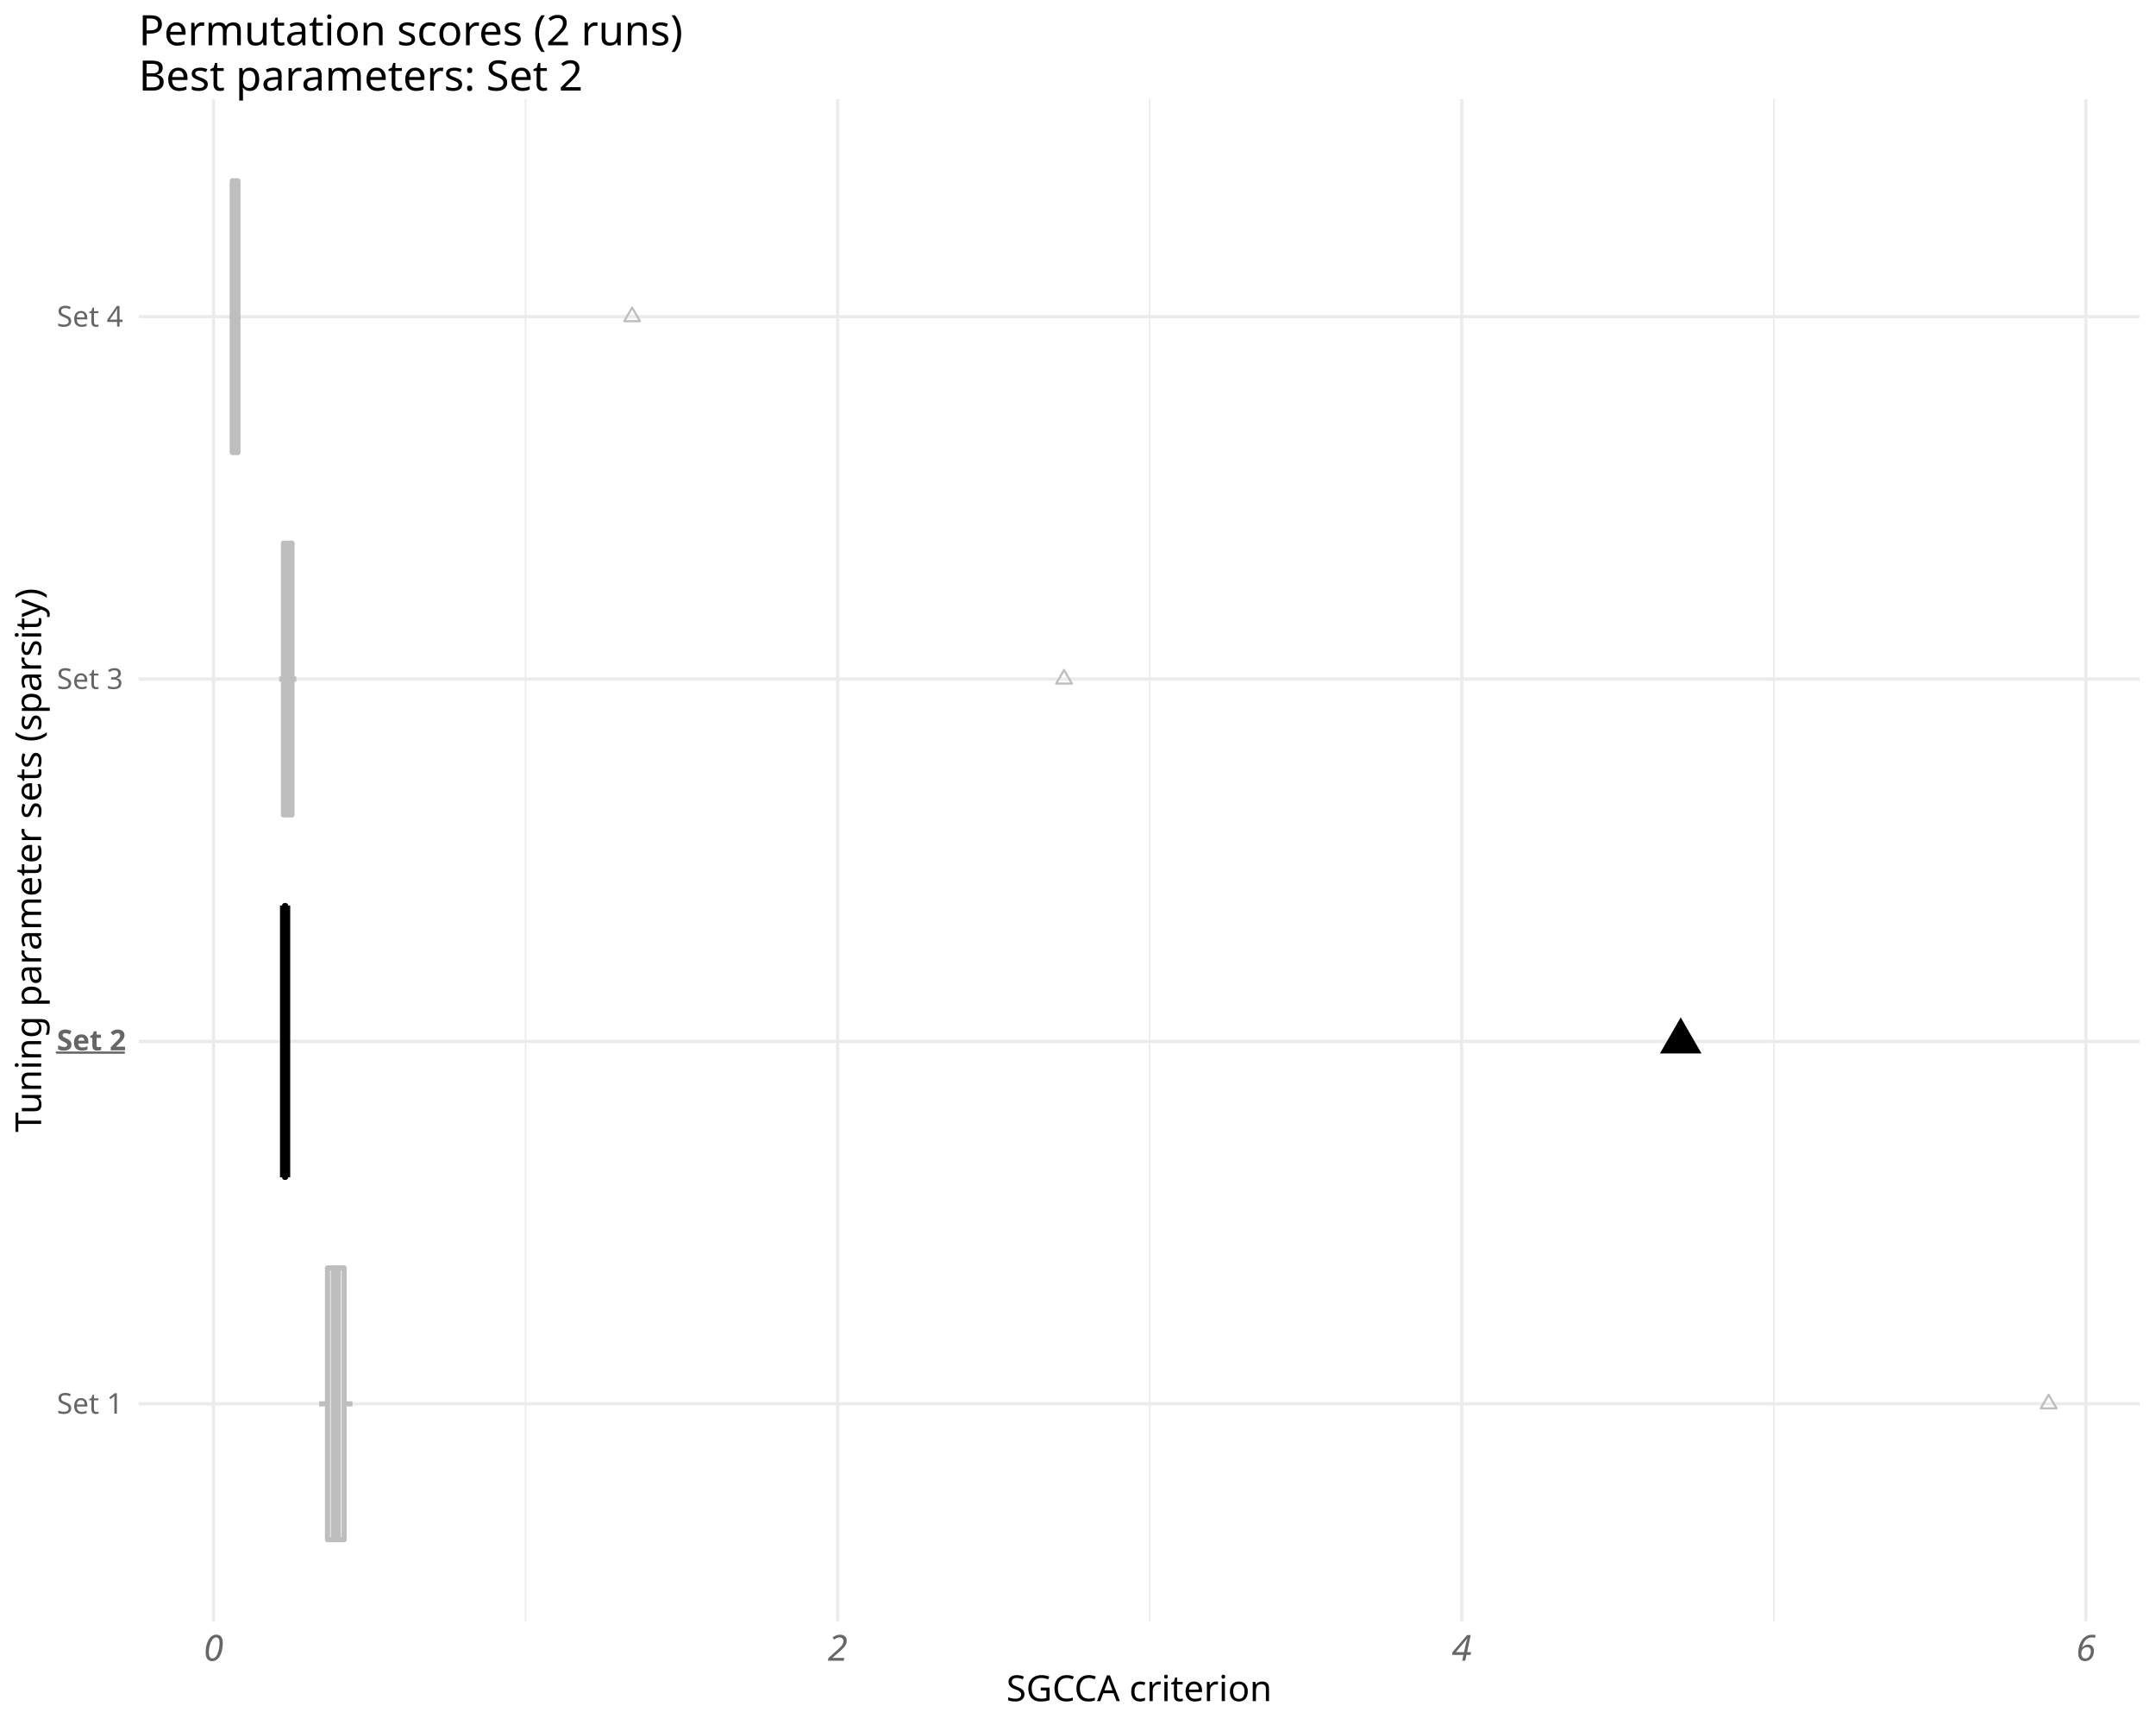
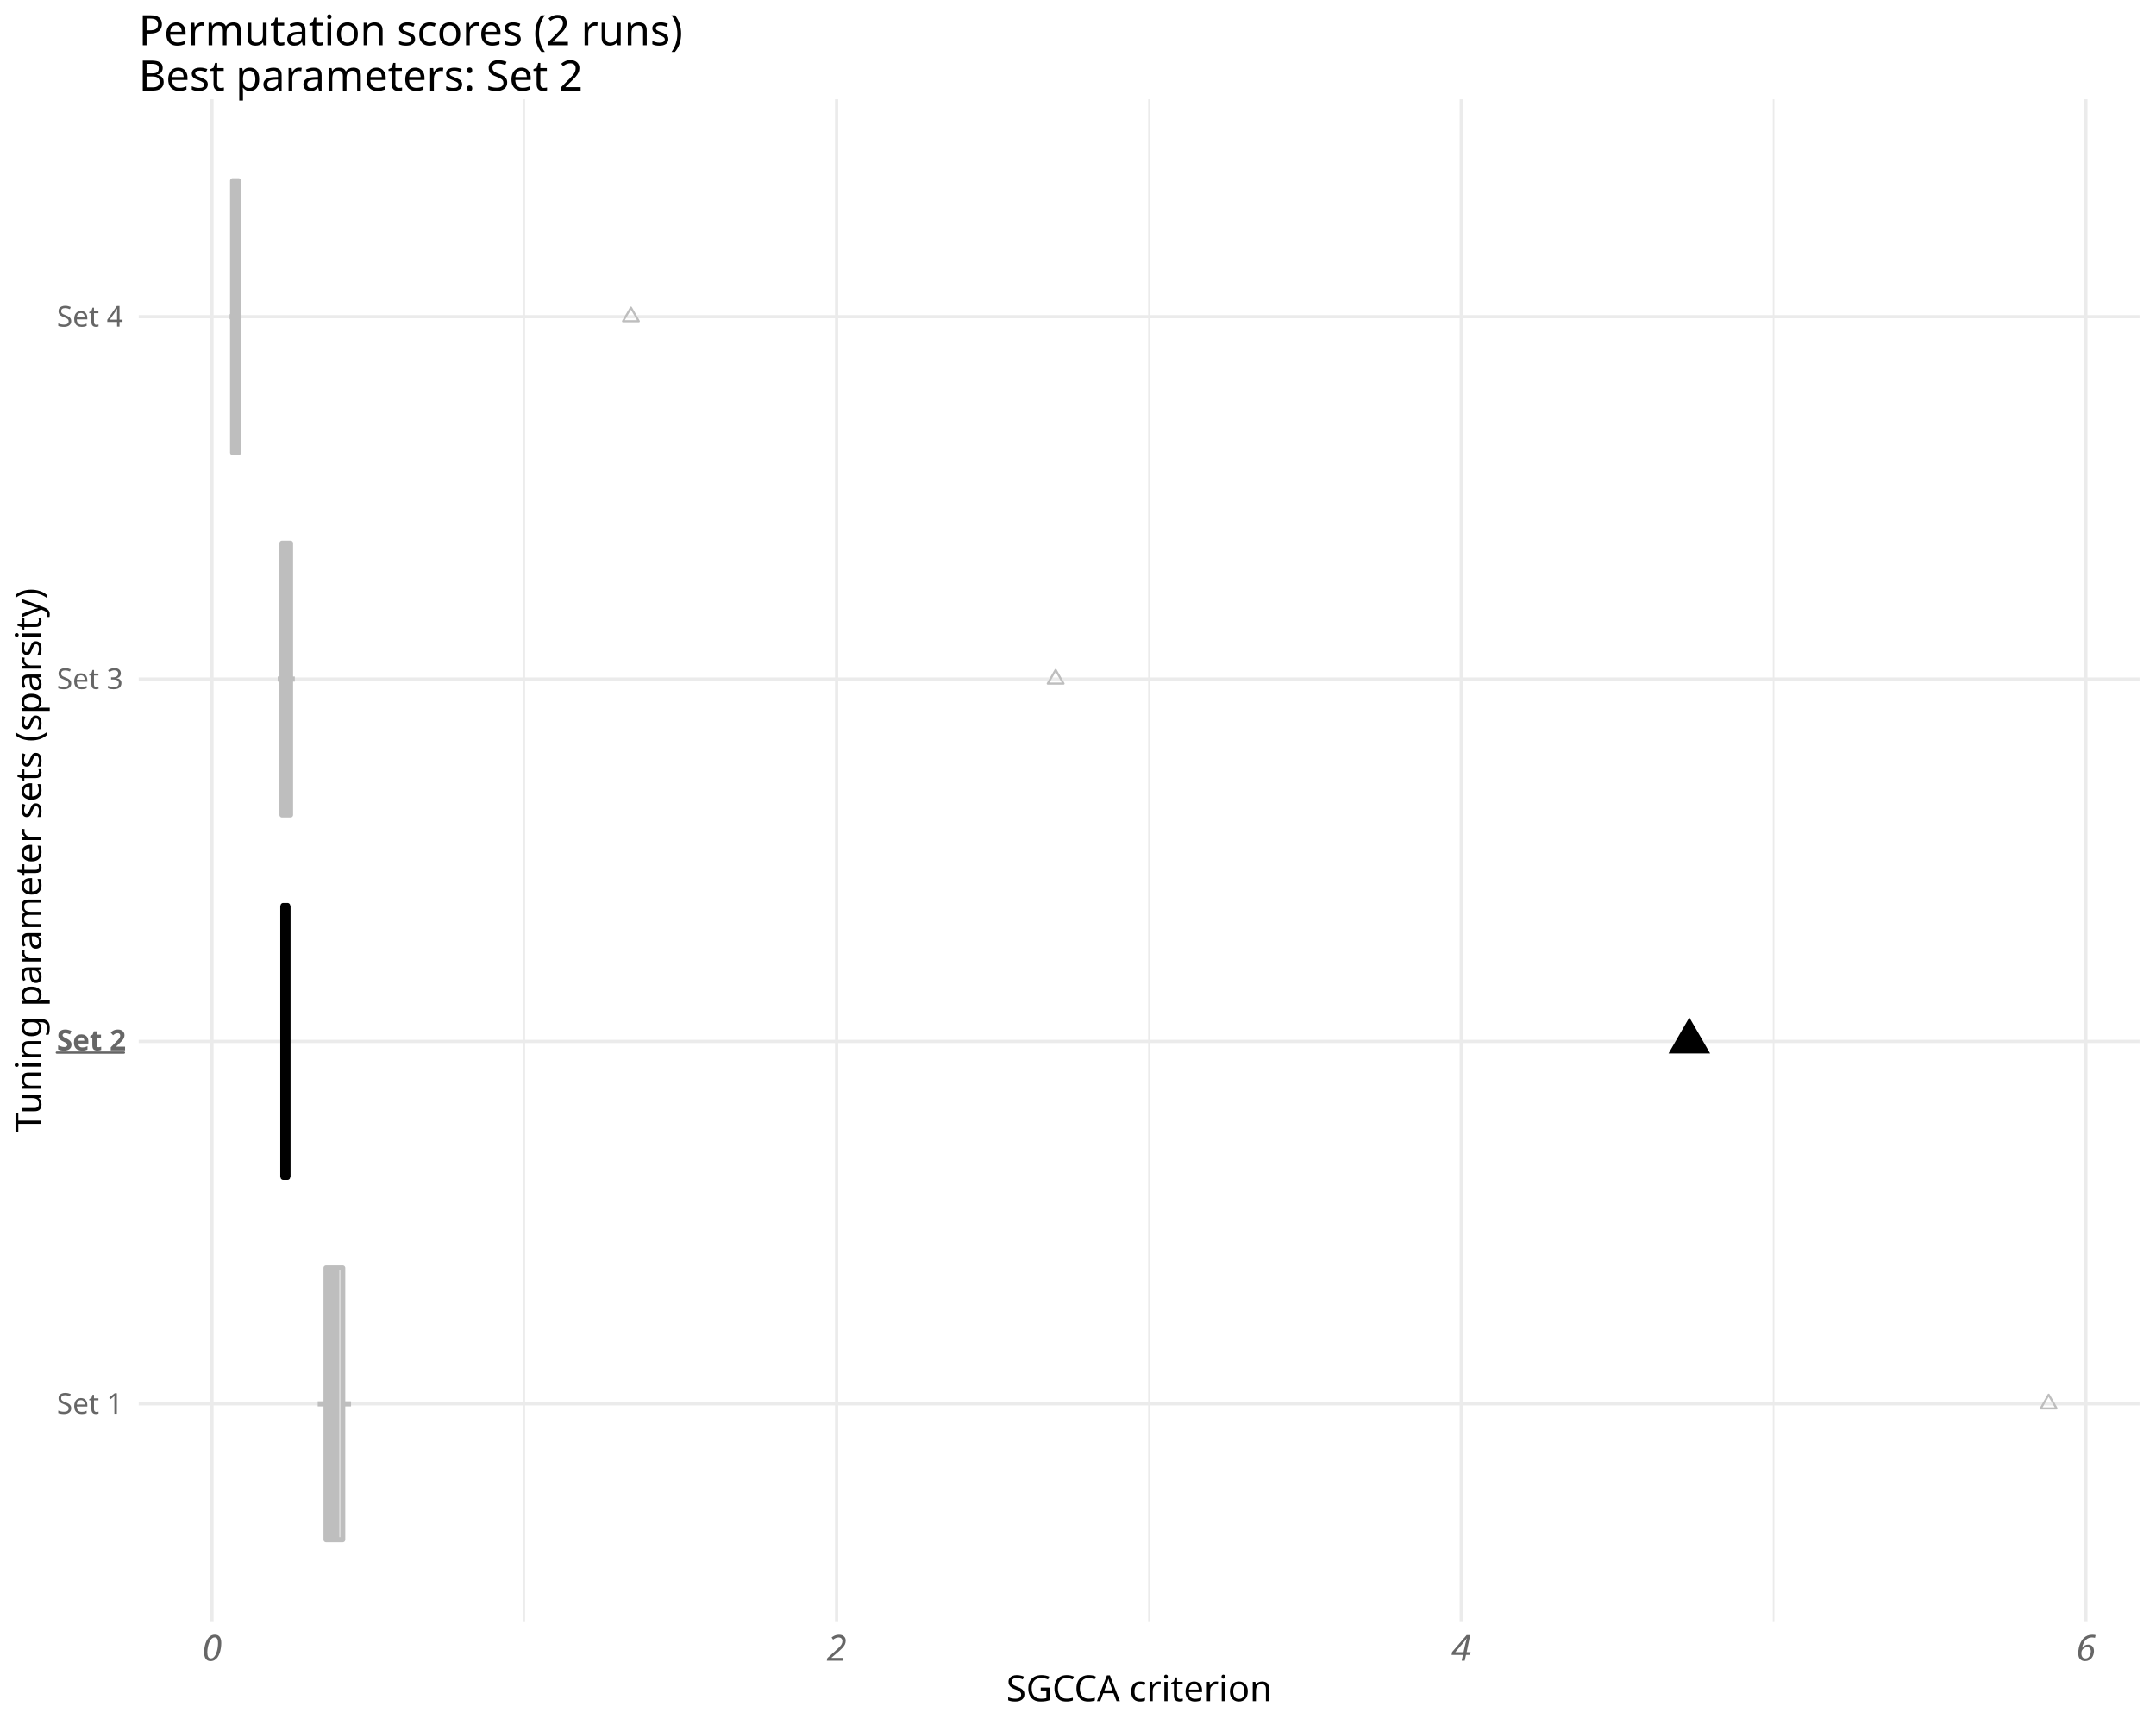
<svg xmlns="http://www.w3.org/2000/svg" class="svglite" data-engine-version="2.0" width="720.00pt" height="576.00pt" viewBox="0 0 720.00 576.00">
  <defs>
    <style type="text/css">
    .svglite line, .svglite polyline, .svglite polygon, .svglite path, .svglite rect, .svglite circle {
      fill: none;
      stroke: #000000;
      stroke-linecap: round;
      stroke-linejoin: round;
      stroke-miterlimit: 10.00;
    }
  </style>
  </defs>
  <rect width="100%" height="100%" style="stroke: none; fill: #FFFFFF;" />
  <defs>
    <clipPath id="cpMC4wMHw3MjAuMDB8MC4wMHw1NzYuMDA=">
      <rect x="0.00" y="0.00" width="720.00" height="576.00" />
    </clipPath>
  </defs>
  <g clip-path="url(#cpMC4wMHw3MjAuMDB8MC4wMHw1NzYuMDA=)">
</g>
  <defs>
    <clipPath id="cpNDYuMzJ8NzE0LjUyfDMzLjE0fDU0MS4zNQ==">
      <rect x="46.32" y="33.14" width="668.20" height="508.21" />
    </clipPath>
  </defs>
  <g clip-path="url(#cpNDYuMzJ8NzE0LjUyfDMzLjE0fDU0MS4zNQ==)">
-     <polyline points="175.51,541.35 175.51,33.14 " style="stroke-width: 0.53; stroke: #EBEBEB; stroke-linecap: butt;" />
-     <polyline points="383.94,541.35 383.94,33.14 " style="stroke-width: 0.53; stroke: #EBEBEB; stroke-linecap: butt;" />
-     <polyline points="592.36,541.35 592.36,33.14 " style="stroke-width: 0.53; stroke: #EBEBEB; stroke-linecap: butt;" />
+     <polyline points="175.09,541.35 175.09,33.14 " style="stroke-width: 0.53; stroke: #EBEBEB; stroke-linecap: butt;" />
+     <polyline points="383.69,541.35 383.69,33.14 " style="stroke-width: 0.53; stroke: #EBEBEB; stroke-linecap: butt;" />
+     <polyline points="592.29,541.35 592.29,33.14 " style="stroke-width: 0.53; stroke: #EBEBEB; stroke-linecap: butt;" />
    <polyline points="46.32,105.74 714.52,105.74 " style="stroke-width: 1.07; stroke: #EBEBEB; stroke-linecap: butt;" />
    <polyline points="46.32,226.74 714.52,226.74 " style="stroke-width: 1.07; stroke: #EBEBEB; stroke-linecap: butt;" />
    <polyline points="46.32,347.75 714.52,347.75 " style="stroke-width: 1.07; stroke: #EBEBEB; stroke-linecap: butt;" />
    <polyline points="46.32,468.75 714.52,468.75 " style="stroke-width: 1.07; stroke: #EBEBEB; stroke-linecap: butt;" />
-     <polyline points="71.30,541.35 71.30,33.14 " style="stroke-width: 1.07; stroke: #EBEBEB; stroke-linecap: butt;" />
-     <polyline points="279.73,541.35 279.73,33.14 " style="stroke-width: 1.07; stroke: #EBEBEB; stroke-linecap: butt;" />
-     <polyline points="488.15,541.35 488.15,33.14 " style="stroke-width: 1.07; stroke: #EBEBEB; stroke-linecap: butt;" />
-     <polyline points="696.58,541.35 696.58,33.14 " style="stroke-width: 1.07; stroke: #EBEBEB; stroke-linecap: butt;" />
-     <line x1="114.93" y1="468.75" x2="117.71" y2="468.75" style="stroke-width: 1.71; stroke: #BEBEBE; stroke-linecap: butt;" />
-     <line x1="109.37" y1="468.75" x2="106.59" y2="468.75" style="stroke-width: 1.71; stroke: #BEBEBE; stroke-linecap: butt;" />
-     <polygon points="114.93,514.12 109.37,514.12 109.37,423.37 114.93,423.37 114.93,514.12 " style="stroke-width: 1.71; stroke: #BEBEBE; fill: #FFFFFF;" />
-     <line x1="112.15" y1="514.12" x2="112.15" y2="423.37" style="stroke-width: 3.41; stroke: #BEBEBE; stroke-linecap: butt;" />
-     <line x1="95.37" y1="347.75" x2="95.53" y2="347.75" style="stroke-width: 1.71; stroke-linecap: butt;" />
-     <line x1="95.05" y1="347.75" x2="94.89" y2="347.75" style="stroke-width: 1.71; stroke-linecap: butt;" />
-     <polygon points="95.37,393.12 95.05,393.12 95.05,302.37 95.37,302.37 95.37,393.12 " style="stroke-width: 1.71; fill: #FFFFFF;" />
-     <line x1="95.21" y1="393.12" x2="95.21" y2="302.37" style="stroke-width: 3.41; stroke-linecap: butt;" />
-     <line x1="97.51" y1="226.74" x2="98.94" y2="226.74" style="stroke-width: 1.71; stroke: #BEBEBE; stroke-linecap: butt;" />
-     <line x1="94.66" y1="226.74" x2="93.24" y2="226.74" style="stroke-width: 1.71; stroke: #BEBEBE; stroke-linecap: butt;" />
-     <polygon points="97.51,272.12 94.66,272.12 94.66,181.37 97.51,181.37 97.51,272.12 " style="stroke-width: 1.71; stroke: #BEBEBE; fill: #FFFFFF;" />
-     <line x1="96.09" y1="272.12" x2="96.09" y2="181.37" style="stroke-width: 3.41; stroke: #BEBEBE; stroke-linecap: butt;" />
-     <line x1="79.42" y1="105.74" x2="80.33" y2="105.74" style="stroke-width: 1.71; stroke: #BEBEBE; stroke-linecap: butt;" />
-     <line x1="77.60" y1="105.74" x2="76.69" y2="105.74" style="stroke-width: 1.71; stroke: #BEBEBE; stroke-linecap: butt;" />
-     <polygon points="79.42,151.12 77.60,151.12 77.60,60.37 79.42,60.37 79.42,151.12 " style="stroke-width: 1.71; stroke: #BEBEBE; fill: #FFFFFF;" />
-     <line x1="78.51" y1="151.12" x2="78.51" y2="60.37" style="stroke-width: 3.41; stroke: #BEBEBE; stroke-linecap: butt;" />
-     <polygon points="211.09,102.70 213.73,107.26 208.46,107.26 " style="stroke-width: 0.71; stroke: #BEBEBE; fill: none;" />
-     <polygon points="355.34,223.70 357.97,228.26 352.71,228.26 " style="stroke-width: 0.71; stroke: #BEBEBE; fill: none;" />
-     <polygon points="561.28,339.73 568.22,351.76 554.34,351.76 " style="stroke-width: 0.71; stroke: none; fill: #000000;" />
+     <polyline points="70.79,541.35 70.79,33.14 " style="stroke-width: 1.07; stroke: #EBEBEB; stroke-linecap: butt;" />
+     <polyline points="279.39,541.35 279.39,33.14 " style="stroke-width: 1.07; stroke: #EBEBEB; stroke-linecap: butt;" />
+     <polyline points="487.99,541.35 487.99,33.14 " style="stroke-width: 1.07; stroke: #EBEBEB; stroke-linecap: butt;" />
+     <polyline points="696.59,541.35 696.59,33.14 " style="stroke-width: 1.07; stroke: #EBEBEB; stroke-linecap: butt;" />
+     <line x1="114.45" y1="468.75" x2="117.23" y2="468.75" style="stroke-width: 1.71; stroke: #BEBEBE; stroke-linecap: butt;" />
+     <line x1="108.88" y1="468.75" x2="106.10" y2="468.75" style="stroke-width: 1.71; stroke: #BEBEBE; stroke-linecap: butt;" />
+     <polygon points="114.45,514.12 108.88,514.12 108.88,423.37 114.45,423.37 114.45,514.12 " style="stroke-width: 1.71; stroke: #BEBEBE; fill: #FFFFFF;" />
+     <line x1="111.67" y1="514.12" x2="111.67" y2="423.37" style="stroke-width: 3.41; stroke: #BEBEBE; stroke-linecap: butt;" />
+     <line x1="96.05" y1="347.75" x2="96.80" y2="347.75" style="stroke-width: 1.71; stroke-linecap: butt;" />
+     <line x1="94.55" y1="347.75" x2="93.80" y2="347.75" style="stroke-width: 1.71; stroke-linecap: butt;" />
+     <polygon points="96.05,393.12 94.55,393.12 94.55,302.37 96.05,302.37 96.05,393.12 " style="stroke-width: 1.71; fill: #FFFFFF;" />
+     <line x1="95.30" y1="393.12" x2="95.30" y2="302.37" style="stroke-width: 3.41; stroke-linecap: butt;" />
+     <line x1="97.02" y1="226.74" x2="98.45" y2="226.74" style="stroke-width: 1.71; stroke: #BEBEBE; stroke-linecap: butt;" />
+     <line x1="94.17" y1="226.74" x2="92.74" y2="226.74" style="stroke-width: 1.71; stroke: #BEBEBE; stroke-linecap: butt;" />
+     <polygon points="97.02,272.12 94.17,272.12 94.17,181.37 97.02,181.37 97.02,272.12 " style="stroke-width: 1.71; stroke: #BEBEBE; fill: #FFFFFF;" />
+     <line x1="95.59" y1="272.12" x2="95.59" y2="181.37" style="stroke-width: 3.41; stroke: #BEBEBE; stroke-linecap: butt;" />
+     <line x1="79.66" y1="105.74" x2="80.65" y2="105.74" style="stroke-width: 1.71; stroke: #BEBEBE; stroke-linecap: butt;" />
+     <line x1="77.68" y1="105.74" x2="76.69" y2="105.74" style="stroke-width: 1.71; stroke: #BEBEBE; stroke-linecap: butt;" />
+     <polygon points="79.66,151.12 77.68,151.12 77.68,60.37 79.66,60.37 79.66,151.12 " style="stroke-width: 1.71; stroke: #BEBEBE; fill: #FFFFFF;" />
+     <line x1="78.67" y1="151.12" x2="78.67" y2="60.37" style="stroke-width: 3.41; stroke: #BEBEBE; stroke-linecap: butt;" />
+     <polygon points="210.70,102.70 213.33,107.26 208.06,107.26 " style="stroke-width: 0.71; stroke: #BEBEBE; fill: none;" />
+     <polygon points="352.54,223.70 355.17,228.26 349.90,228.26 " style="stroke-width: 0.71; stroke: #BEBEBE; fill: none;" />
+     <polygon points="564.16,339.73 571.10,351.76 557.21,351.76 " style="stroke-width: 0.71; stroke: none; fill: #000000;" />
    <polygon points="684.15,465.71 686.78,470.27 681.52,470.27 " style="stroke-width: 0.71; stroke: #BEBEBE; fill: none;" />
  </g>
  <g clip-path="url(#cpMC4wMHw3MjAuMDB8MC4wMHw1NzYuMDA=)">
    <text x="18.97" y="109.05" style="font-size: 9.60px; fill: #666666; font-family: sans;" textLength="22.42px" lengthAdjust="spacingAndGlyphs">Set 4</text>
    <text x="18.97" y="472.06" style="font-size: 9.60px; fill: #666666; font-family: sans;" textLength="22.42px" lengthAdjust="spacingAndGlyphs">Set 1</text>
    <text x="18.97" y="230.05" style="font-size: 9.60px; fill: #666666; font-family: sans;" textLength="22.42px" lengthAdjust="spacingAndGlyphs">Set 3</text>
    <text x="18.97" y="350.72" style="font-size: 9.60px; font-weight: bold; fill: #666666; font-family: sans;" textLength="22.42px" lengthAdjust="spacingAndGlyphs">Set 2</text>
    <polyline points="18.97,351.48 41.39,351.48 " style="stroke-width: 0.75; stroke: #666666;" />
-     <text x="71.30" y="554.54" text-anchor="middle" style="font-size: 12.00px; font-style: italic; fill: #666666; font-family: sans;" textLength="6.67px" lengthAdjust="spacingAndGlyphs">0</text>
-     <text x="279.73" y="554.54" text-anchor="middle" style="font-size: 12.00px; font-style: italic; fill: #666666; font-family: sans;" textLength="6.67px" lengthAdjust="spacingAndGlyphs">2</text>
-     <text x="488.15" y="554.54" text-anchor="middle" style="font-size: 12.00px; font-style: italic; fill: #666666; font-family: sans;" textLength="6.67px" lengthAdjust="spacingAndGlyphs">4</text>
-     <text x="696.58" y="554.54" text-anchor="middle" style="font-size: 12.00px; font-style: italic; fill: #666666; font-family: sans;" textLength="6.67px" lengthAdjust="spacingAndGlyphs">6</text>
+     <text x="70.79" y="554.54" text-anchor="middle" style="font-size: 12.00px; font-style: italic; fill: #666666; font-family: sans;" textLength="6.67px" lengthAdjust="spacingAndGlyphs">0</text>
+     <text x="279.39" y="554.54" text-anchor="middle" style="font-size: 12.00px; font-style: italic; fill: #666666; font-family: sans;" textLength="6.67px" lengthAdjust="spacingAndGlyphs">2</text>
+     <text x="487.99" y="554.54" text-anchor="middle" style="font-size: 12.00px; font-style: italic; fill: #666666; font-family: sans;" textLength="6.67px" lengthAdjust="spacingAndGlyphs">4</text>
+     <text x="696.59" y="554.54" text-anchor="middle" style="font-size: 12.00px; font-style: italic; fill: #666666; font-family: sans;" textLength="6.67px" lengthAdjust="spacingAndGlyphs">6</text>
    <text x="380.42" y="568.03" text-anchor="middle" style="font-size: 12.00px; font-family: sans;" textLength="88.70px" lengthAdjust="spacingAndGlyphs">SGCCA criterion</text>
    <text transform="translate(13.74,287.25) rotate(-90)" text-anchor="middle" style="font-size: 12.00px; font-family: sans;" textLength="172.76px" lengthAdjust="spacingAndGlyphs">Tuning parameter sets (sparsity)</text>
    <text x="46.32" y="15.11" style="font-size: 14.00px; font-family: sans;" textLength="176.65px" lengthAdjust="spacingAndGlyphs">Permutation scores (2 runs) </text>
    <text x="46.32" y="30.23" style="font-size: 14.00px; font-family: sans;" textLength="147.09px" lengthAdjust="spacingAndGlyphs"> Best parameters: Set 2</text>
  </g>
</svg>
